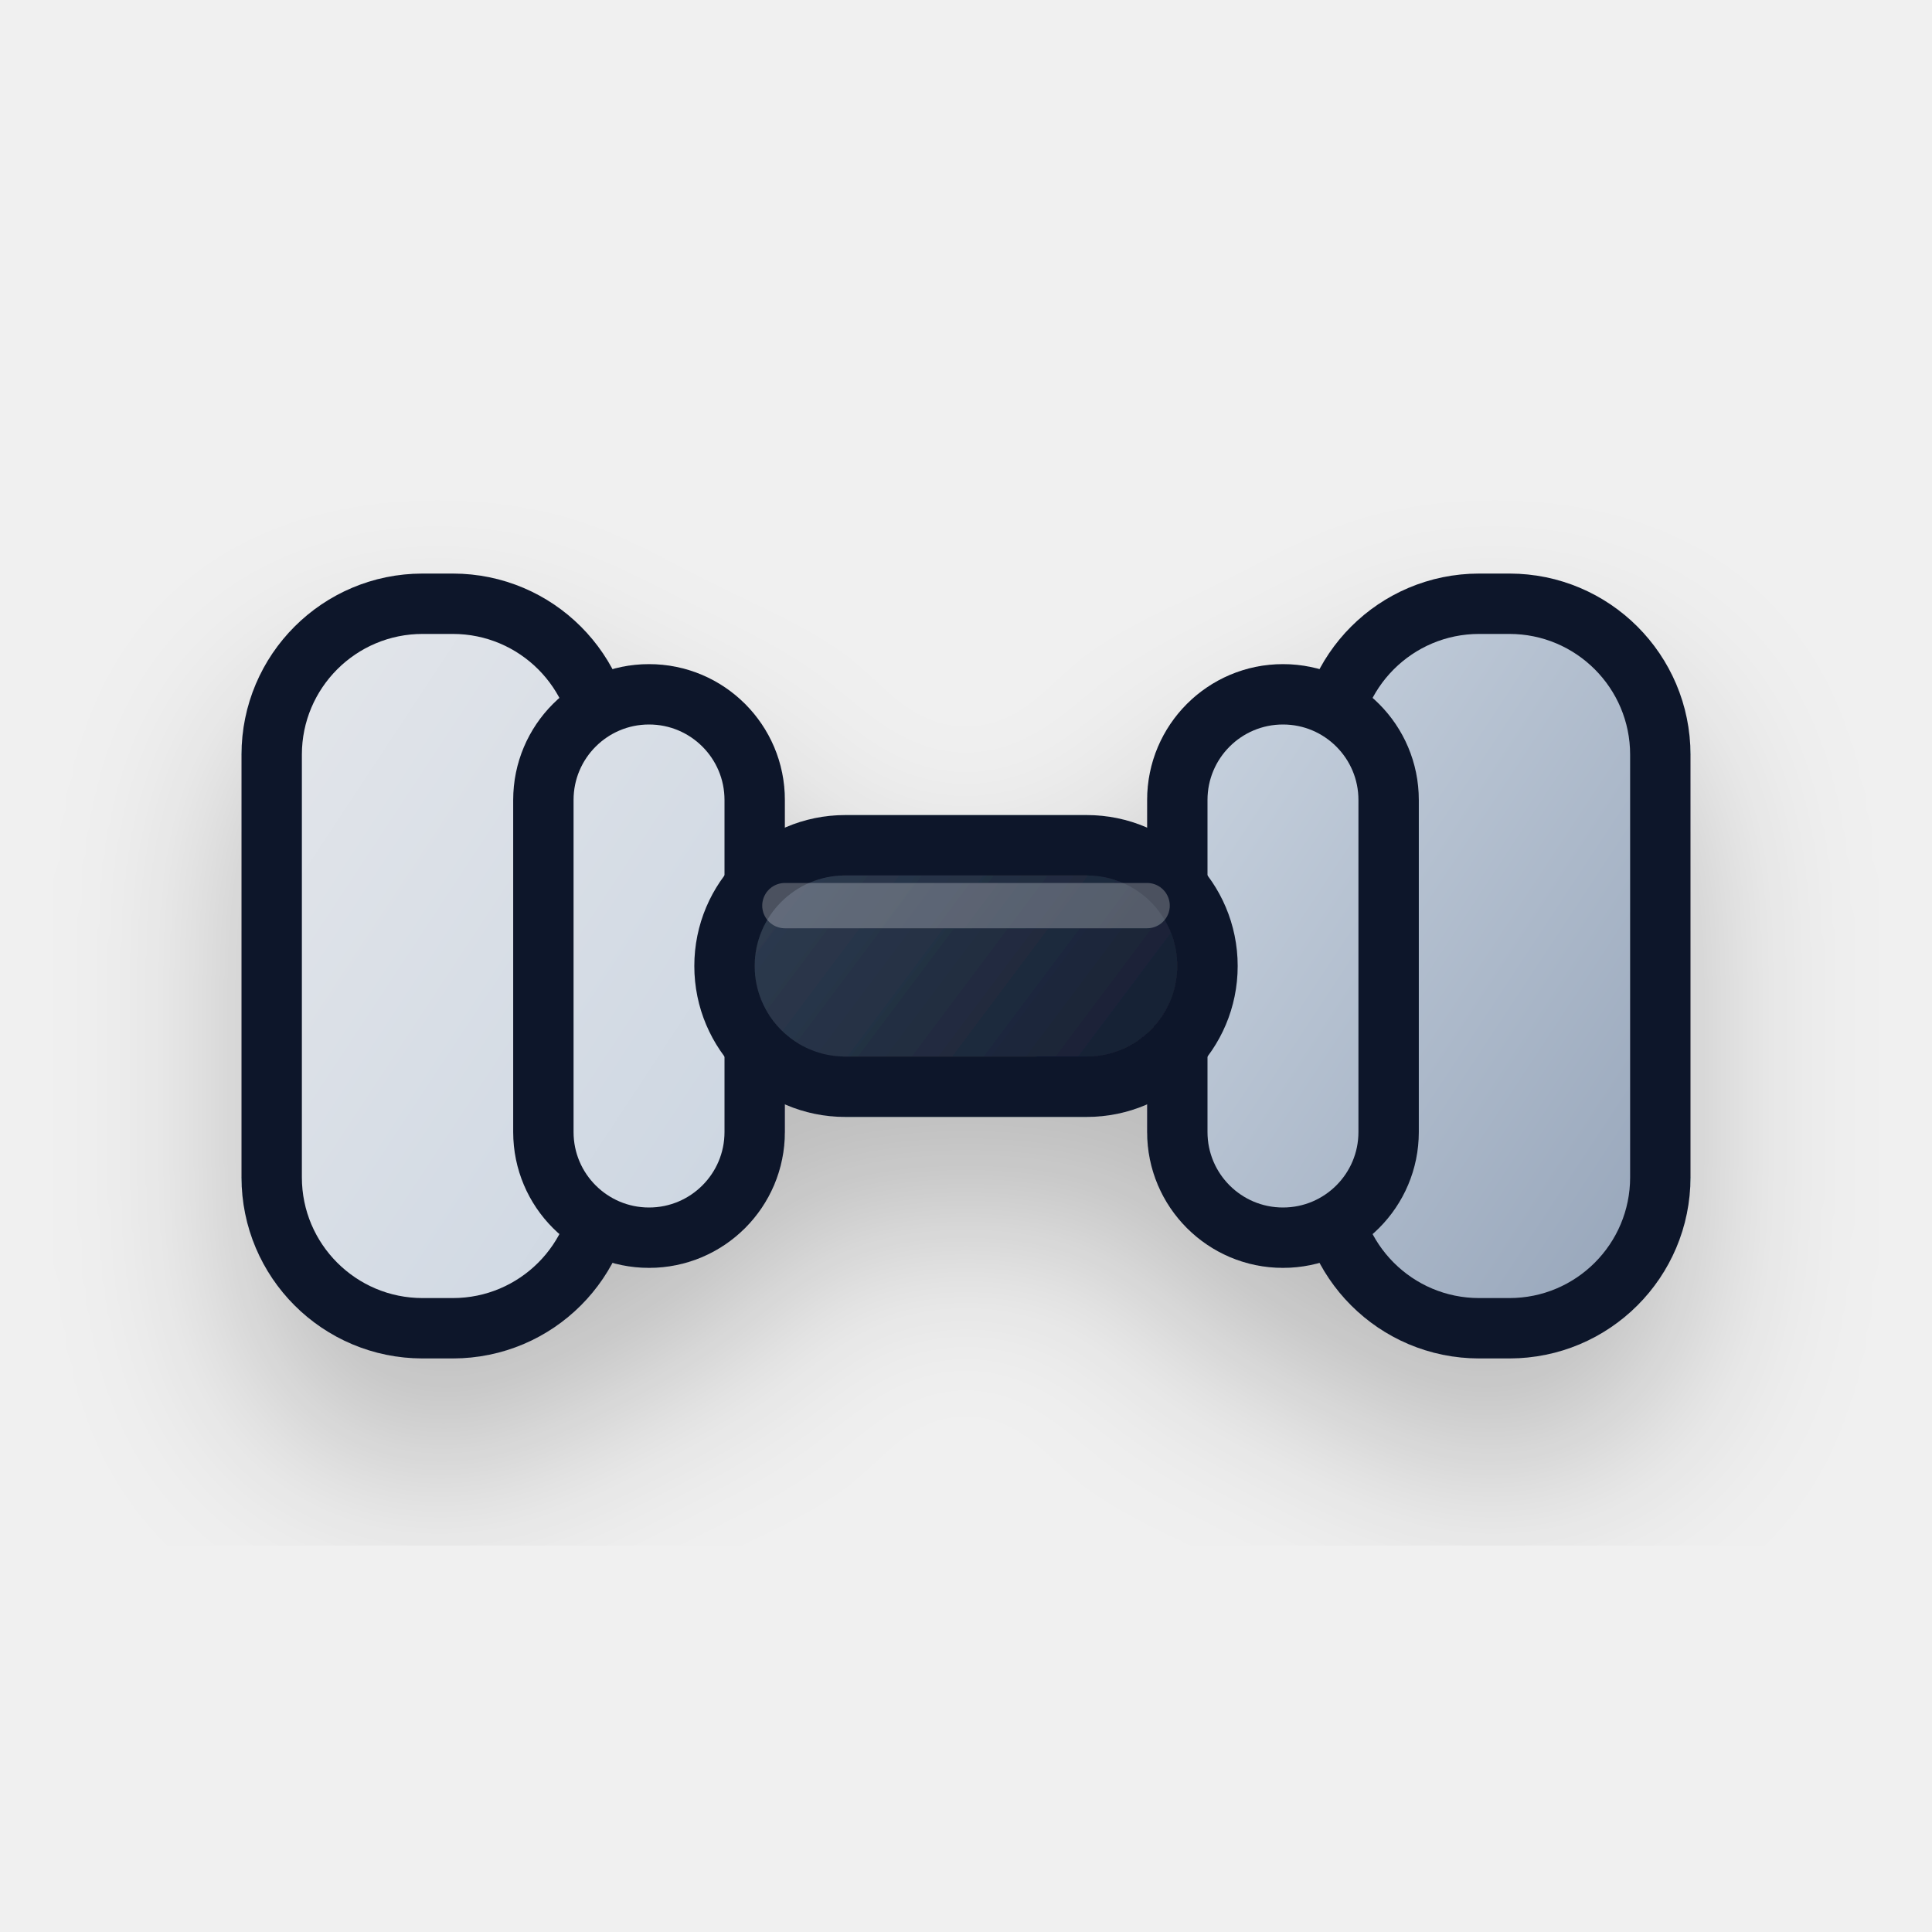
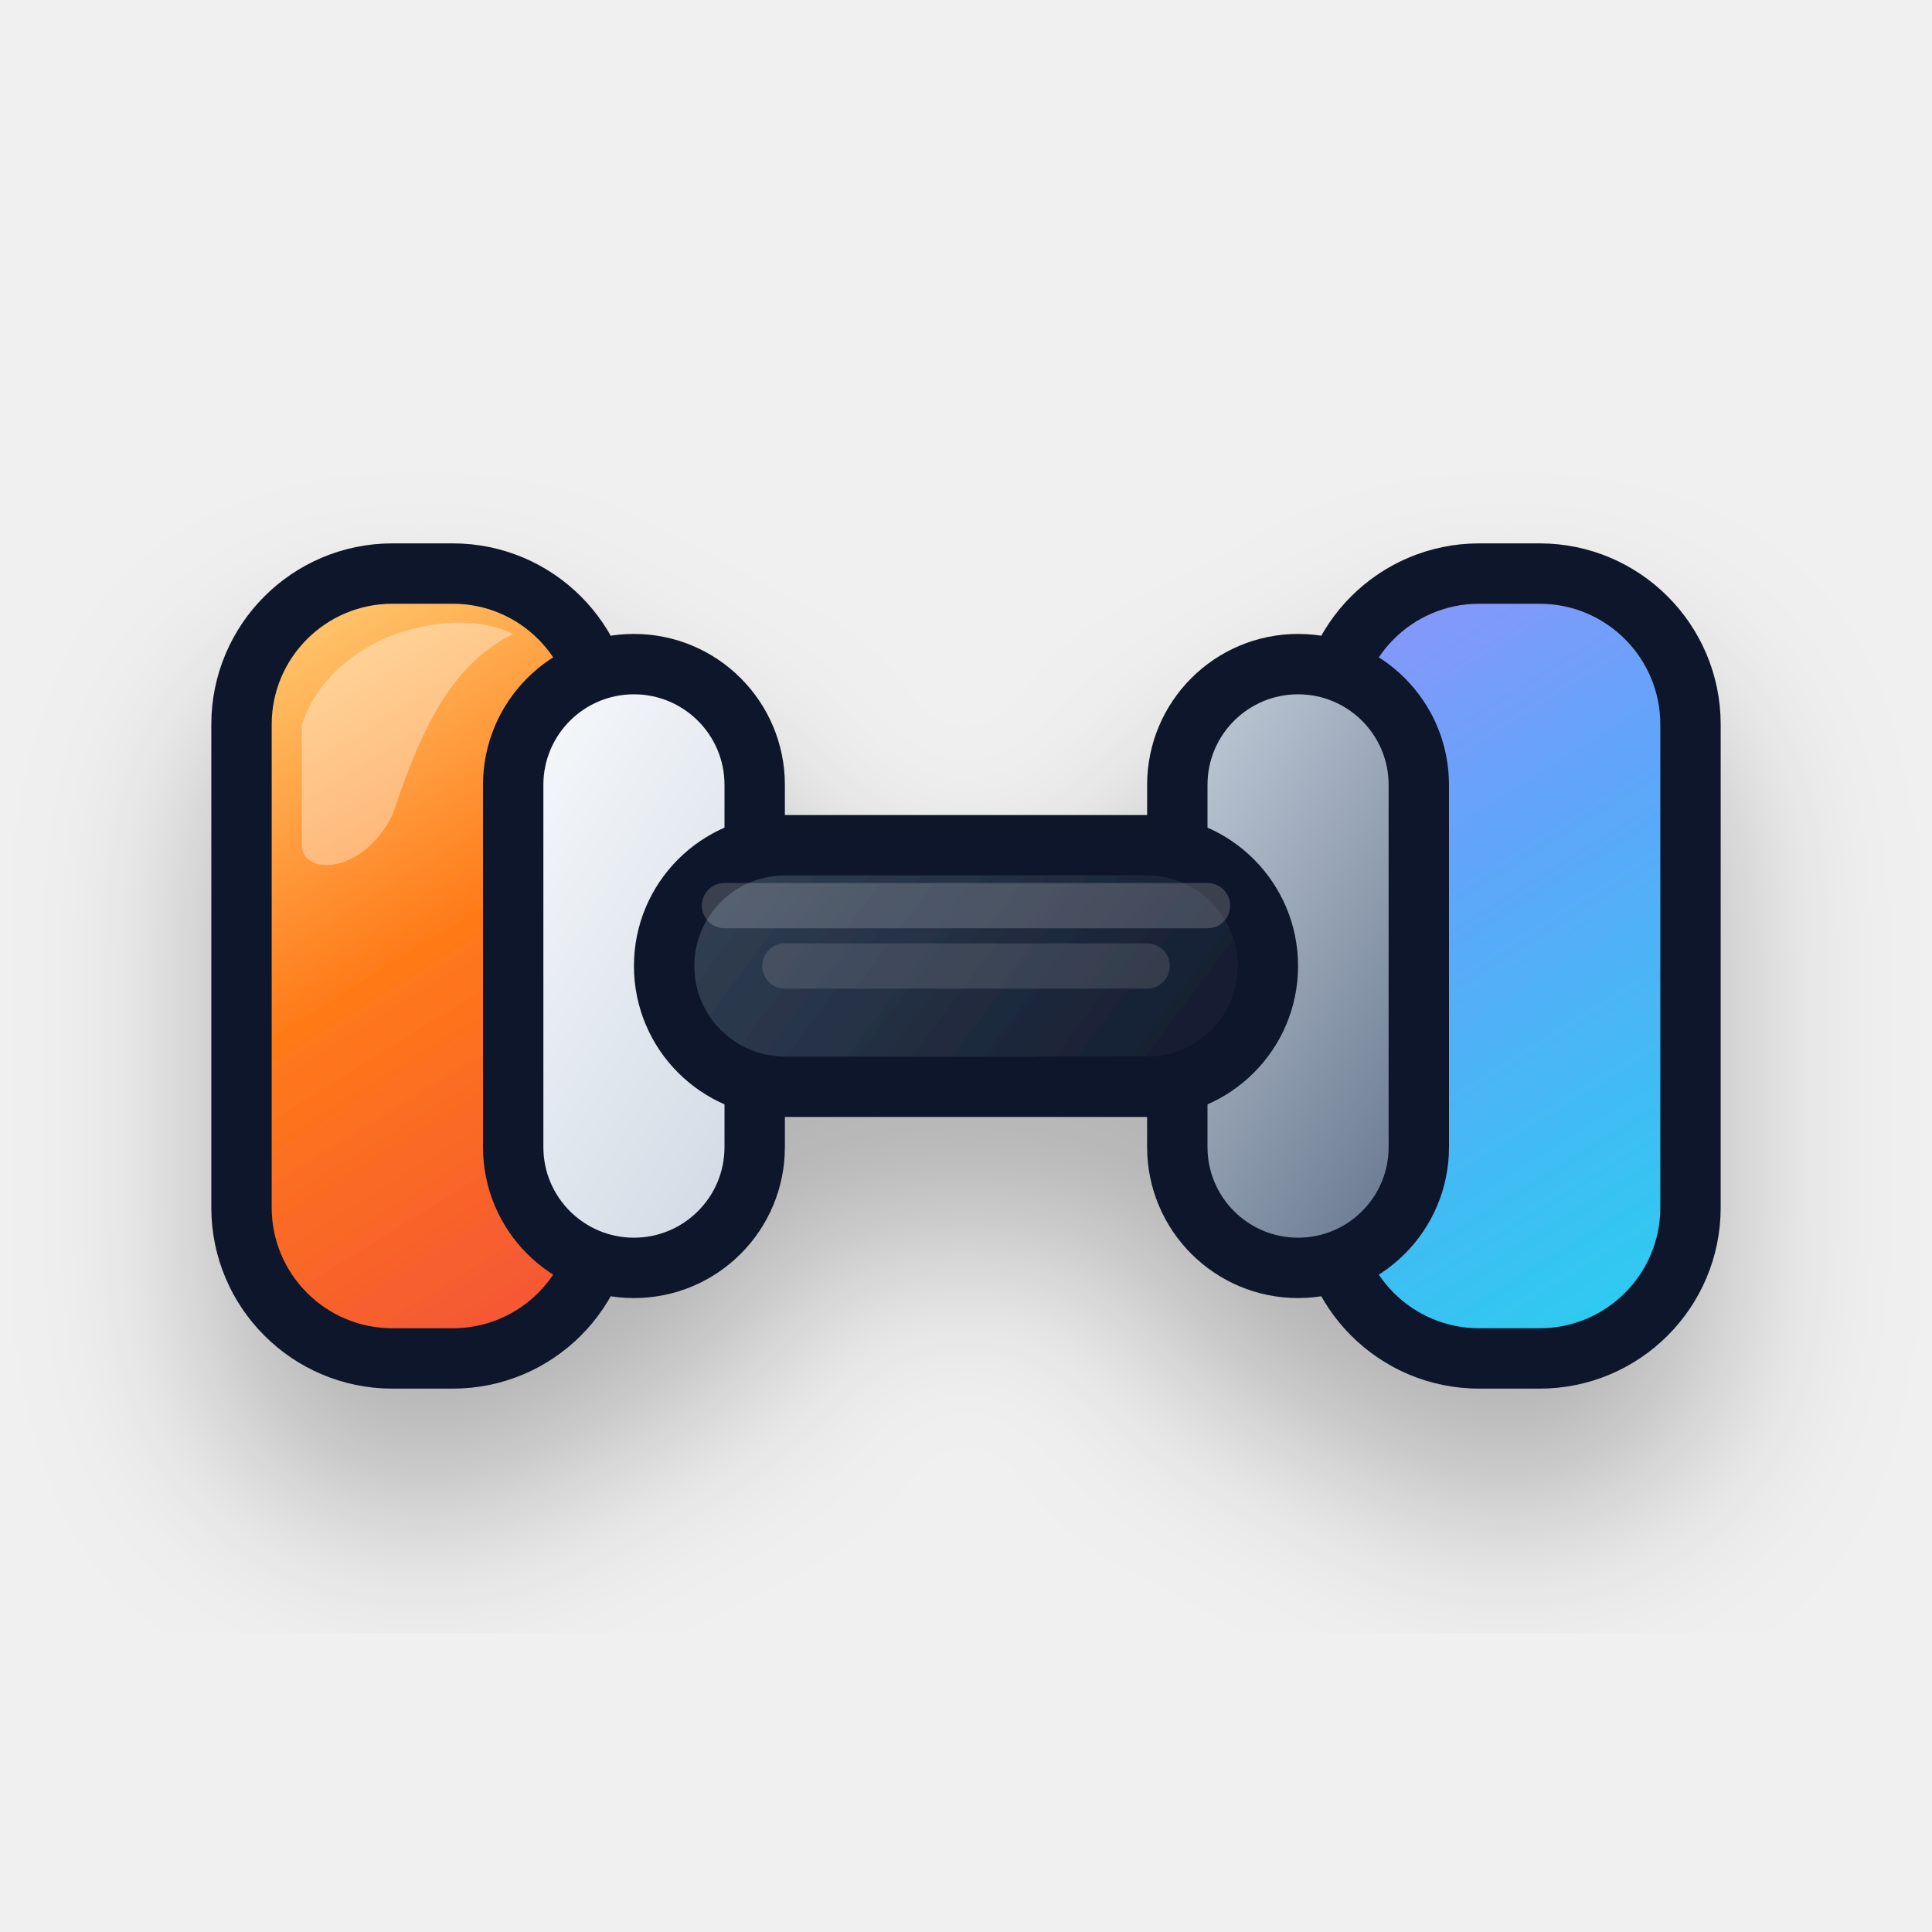
<svg xmlns="http://www.w3.org/2000/svg" viewBox="0 0 128 128" role="img" aria-label="Strength">
  <defs>
-     <filter id="shadow" x="-30%" y="-30%" width="160%" height="160%" color-interpolation-filters="sRGB">
-       <feDropShadow dx="0" dy="7" stdDeviation="6" flood-color="#000000" flood-opacity="0.22" />
+     <filter id="shadow" x="-35%" y="-35%" width="170%" height="170%" color-interpolation-filters="sRGB">
+       <feDropShadow dx="0" dy="8" stdDeviation="6" flood-color="#000000" flood-opacity="0.26" />
    </filter>
-     <linearGradient id="metal" x1="20" y1="34" x2="108" y2="92" gradientUnits="userSpaceOnUse">
-       <stop offset="0" stop-color="#e5e7eb" />
+     <linearGradient id="plate" x1="16" y1="34" x2="52" y2="92" gradientUnits="userSpaceOnUse">
+       <stop offset="0" stop-color="#ffe08a" />
+       <stop offset="0.45" stop-color="#ff7a18" />
+       <stop offset="1" stop-color="#ef4444" />
+     </linearGradient>
+     <linearGradient id="plate2" x1="76" y1="34" x2="112" y2="92" gradientUnits="userSpaceOnUse">
+       <stop offset="0" stop-color="#a78bfa" />
+       <stop offset="0.45" stop-color="#60a5fa" />
+       <stop offset="1" stop-color="#22d3ee" />
+     </linearGradient>
+     <linearGradient id="metal" x1="34" y1="46" x2="94" y2="82" gradientUnits="userSpaceOnUse">
+       <stop offset="0" stop-color="#f8fafc" />
      <stop offset="0.5" stop-color="#cbd5e1" />
-       <stop offset="1" stop-color="#94a3b8" />
+       <stop offset="1" stop-color="#64748b" />
    </linearGradient>
    <linearGradient id="grip" x1="48" y1="54" x2="80" y2="78" gradientUnits="userSpaceOnUse">
      <stop offset="0" stop-color="#334155" />
      <stop offset="1" stop-color="#0f172a" />
    </linearGradient>
+     <linearGradient id="shine" x1="36" y1="44" x2="60" y2="70" gradientUnits="userSpaceOnUse">
+       <stop offset="0" stop-color="#ffffff" stop-opacity="0.35" />
+       <stop offset="1" stop-color="#ffffff" stop-opacity="0" />
+     </linearGradient>
  </defs>
  <g filter="url(#shadow)">
-     <rect x="18" y="40" width="22" height="48" rx="10" fill="url(#metal)" stroke="#0f172a" stroke-width="4" />
-     <rect x="88" y="40" width="22" height="48" rx="10" fill="url(#metal)" stroke="#0f172a" stroke-width="4" />
-     <rect x="36" y="46" width="14" height="36" rx="7" fill="url(#metal)" stroke="#0f172a" stroke-width="4" />
-     <rect x="78" y="46" width="14" height="36" rx="7" fill="url(#metal)" stroke="#0f172a" stroke-width="4" />
-     <rect x="48" y="56" width="32" height="16" rx="8" fill="url(#grip)" stroke="#0f172a" stroke-width="4" />
-     <path d="M52 60 H76" fill="none" stroke="#ffffff" stroke-opacity="0.25" stroke-width="3" stroke-linecap="round" />
+     <rect x="16" y="38" width="24" height="52" rx="10" fill="url(#plate)" stroke="#0f172a" stroke-width="4" />
+     <rect x="88" y="38" width="24" height="52" rx="10" fill="url(#plate2)" stroke="#0f172a" stroke-width="4" />
+     <rect x="34" y="44" width="16" height="40" rx="8" fill="url(#metal)" stroke="#0f172a" stroke-width="4" />
+     <rect x="78" y="44" width="16" height="40" rx="8" fill="url(#metal)" stroke="#0f172a" stroke-width="4" />
+     <rect x="44" y="56" width="40" height="16" rx="8" fill="url(#grip)" stroke="#0f172a" stroke-width="4" />
+     <path d="M48 60 H80" fill="none" stroke="#ffffff" stroke-opacity="0.18" stroke-width="3" stroke-linecap="round" />
+     <path d="M52 64 H76" fill="none" stroke="#ffffff" stroke-opacity="0.12" stroke-width="3" stroke-linecap="round" />
+     <path d="M20 48 C22 42 30 40 34 42 C30 44 28 48 26 54 C24 58 20 58 20 56 Z" fill="url(#shine)" />
  </g>
</svg>
